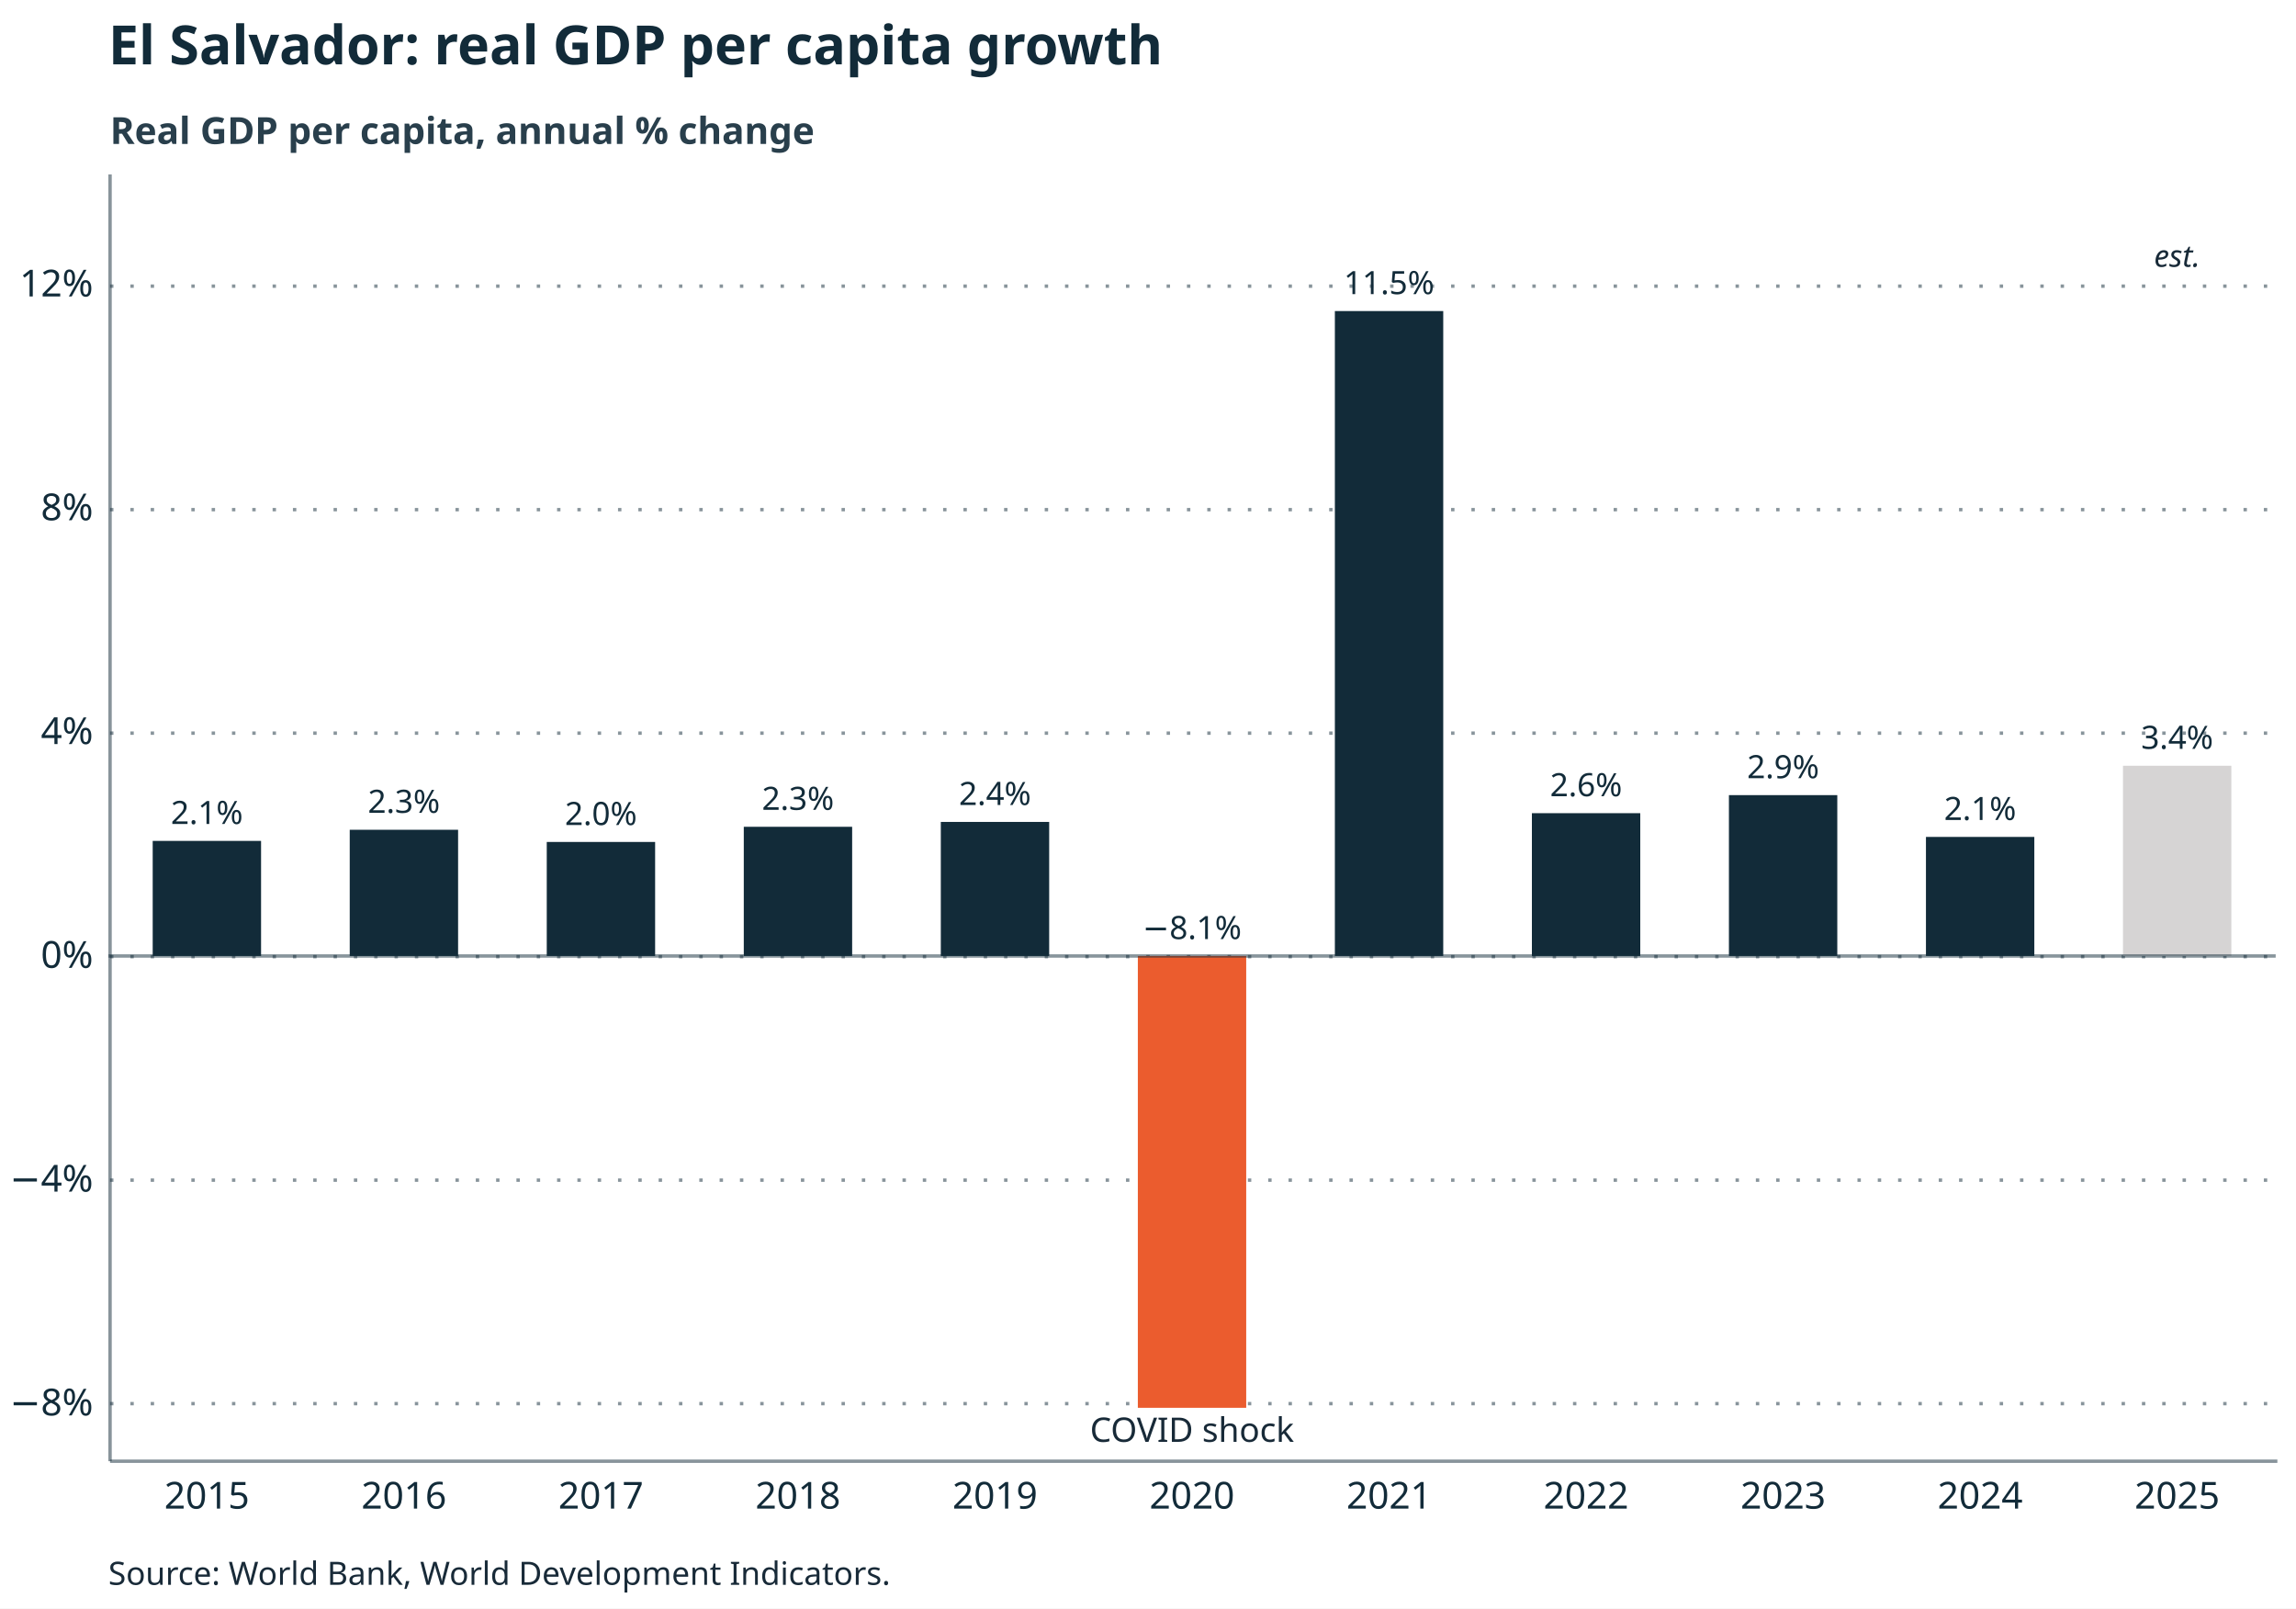
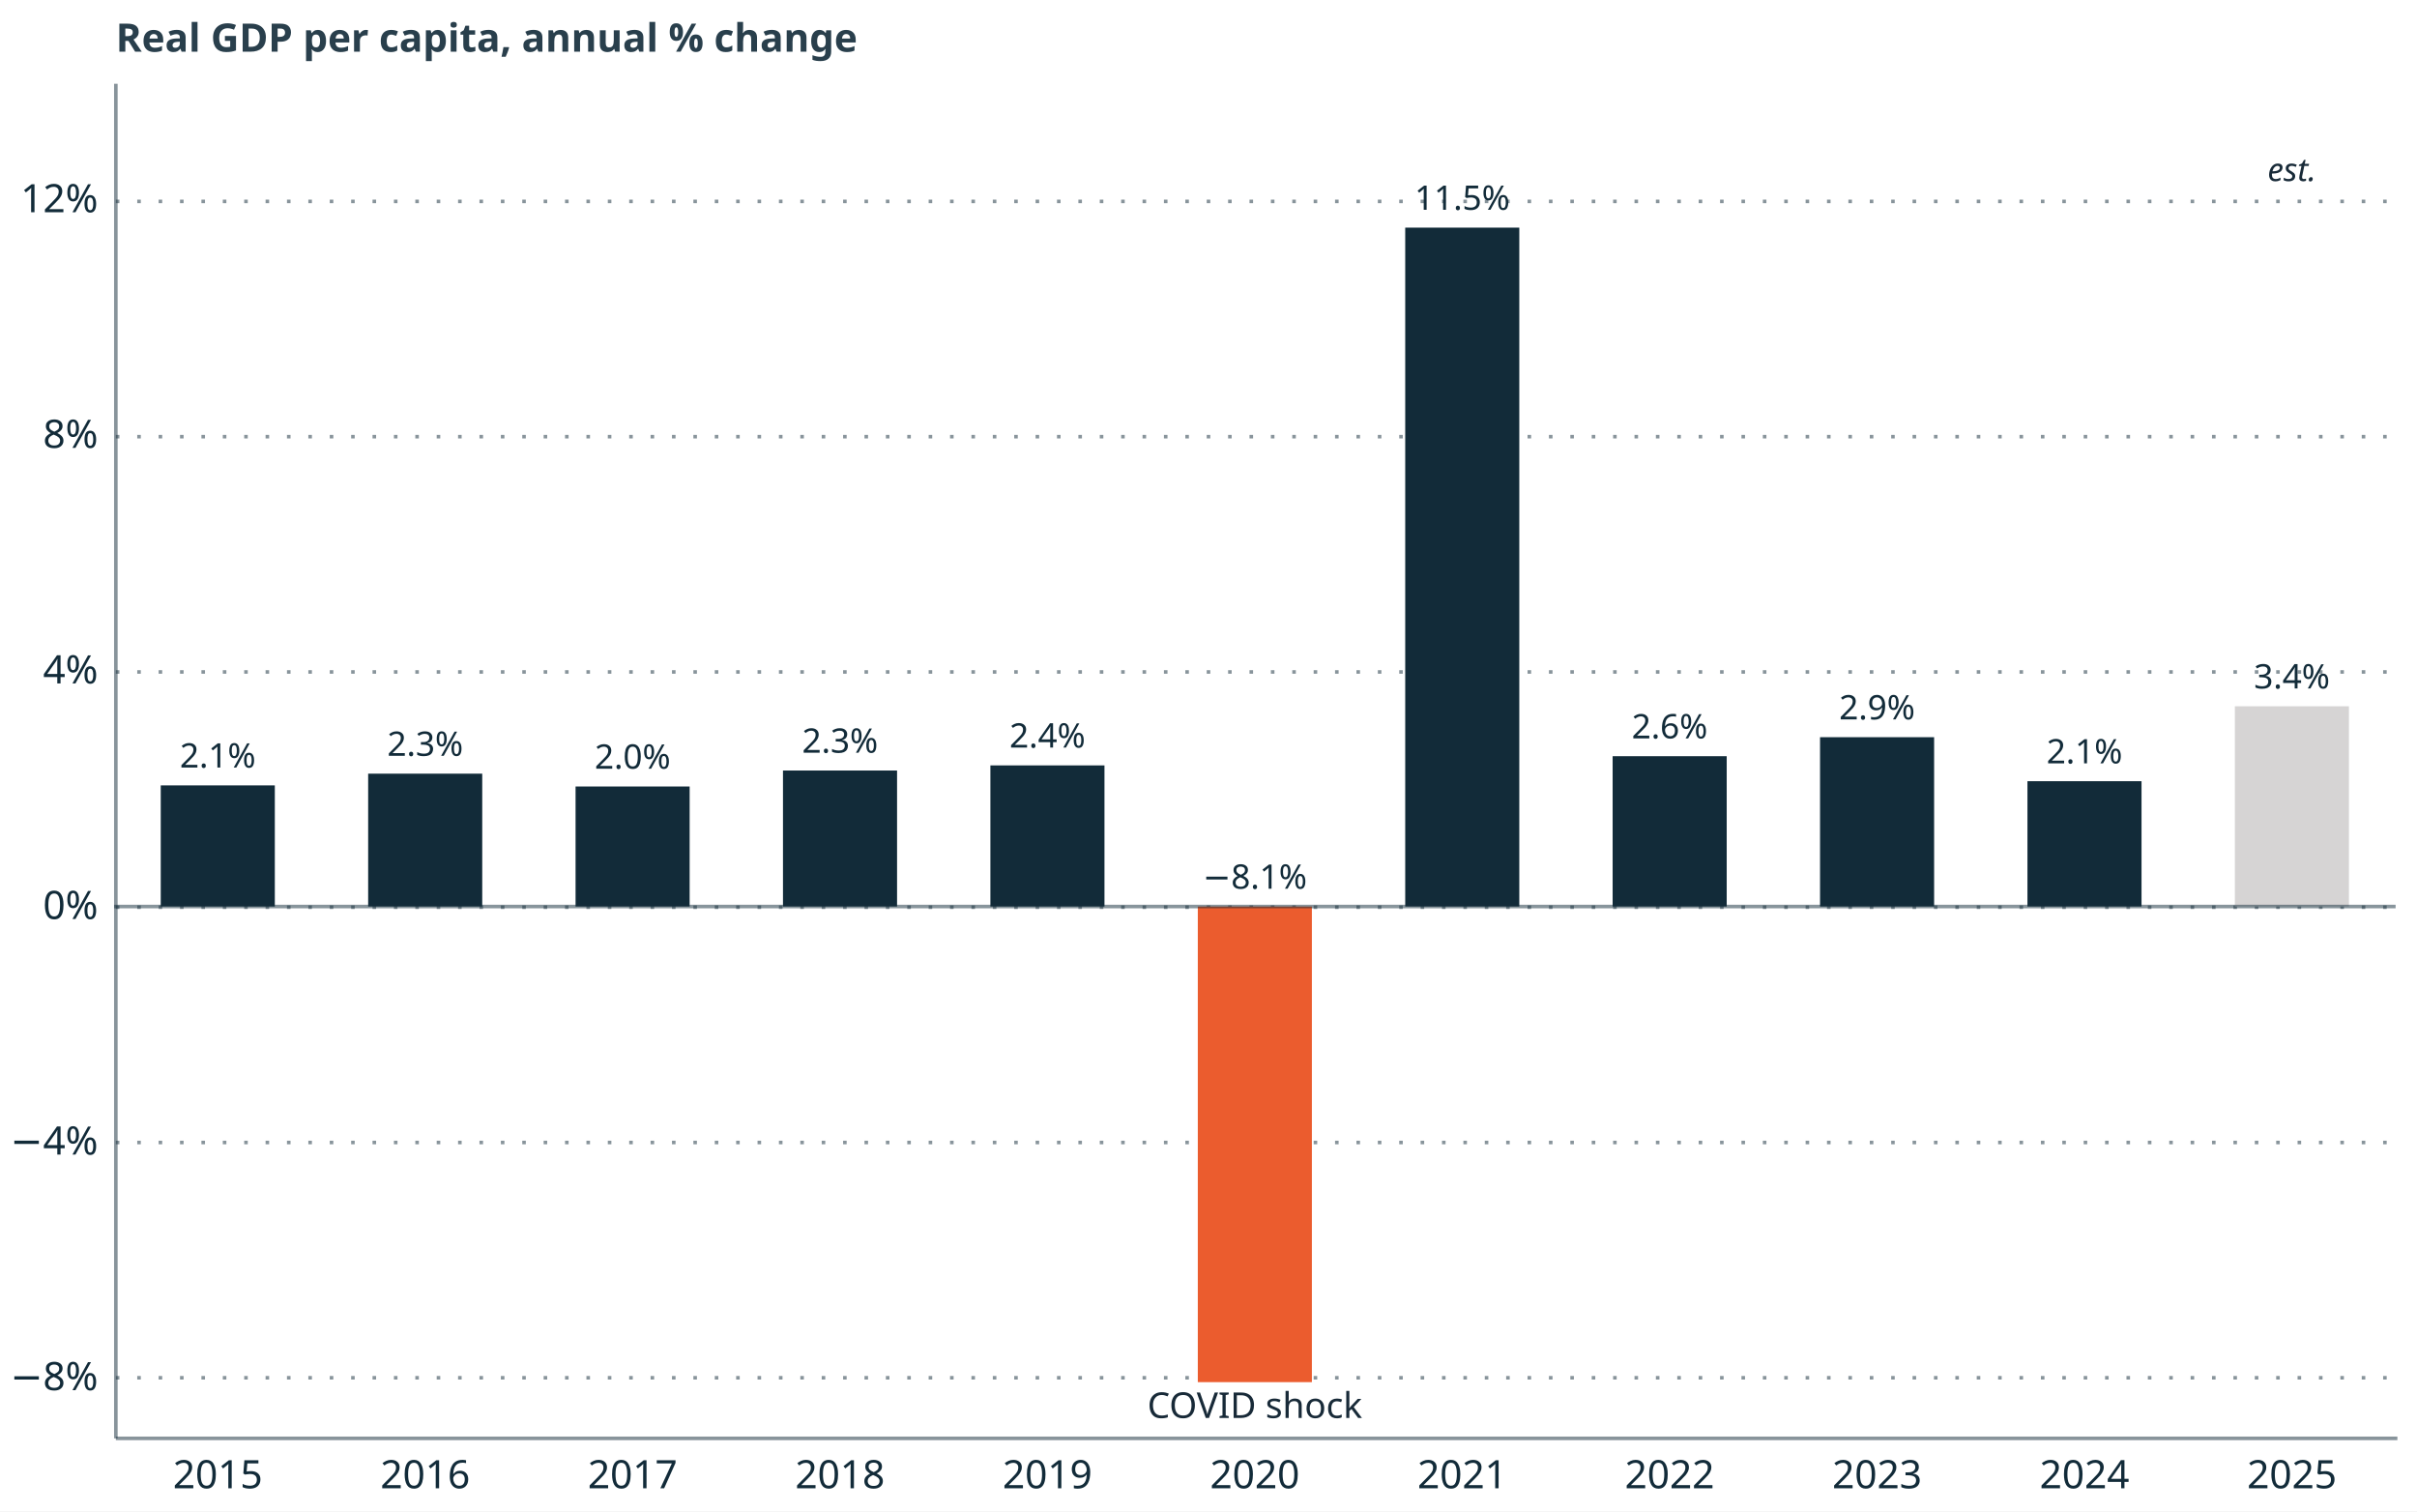
- <svg xmlns="http://www.w3.org/2000/svg" version="1.1" class="marks" width="678" height="475" viewBox="0 0 678 475">
-   <rect width="678" height="475" fill="white" />
-   <g fill="none" stroke-miterlimit="10" transform="translate(32,5)">
+ <svg xmlns="http://www.w3.org/2000/svg" version="1.1" class="marks" width="678" height="424" viewBox="0 0 678 424">
+   <rect width="678" height="424" fill="white" />
+   <g fill="none" stroke-miterlimit="10" transform="translate(32,23)">
    <g class="mark-group role-frame root" role="graphics-object" aria-roledescription="group mark container">
      <g transform="translate(0,0)">
        <path class="background" aria-hidden="true" d="M0,0h640v0h-640Z" />
        <g>
          <g class="mark-group role-scope concat_0_group" role="graphics-object" aria-roledescription="group mark container">
            <g transform="translate(0,0)">
-               <path class="background" aria-hidden="true" d="M0,0h640v22h-640Z" stroke-width="0" />
-               <g>
-                 <g class="mark-text role-mark concat_0_marks" role="graphics-object" aria-roledescription="text mark container">
-                   <text text-anchor="start" transform="translate(0,14)" font-family="Circular Std" font-size="16px" font-weight="bold" fill="#122b39">El Salvador: real GDP per capita growth</text>
-                 </g>
-               </g>
-               <path class="foreground" aria-hidden="true" d="" display="none" />
-             </g>
-           </g>
-           <g class="mark-group role-scope concat_1_group" role="graphics-object" aria-roledescription="group mark container">
-             <g transform="translate(0,46)">
              <path class="background" aria-hidden="true" d="M0,0h640v380h-640Z" stroke-width="0" />
              <g>
                <g class="mark-group role-axis" aria-hidden="true">
                  <g transform="translate(0.5,0.5)">
                    <path class="background" aria-hidden="true" d="M0,0h0v0h0Z" pointer-events="none" />
                    <g>
                      <g class="mark-rule role-axis-grid" pointer-events="none">
                        <line transform="translate(0,363)" x2="640" y2="0" stroke="#122b39" stroke-opacity="0.5" stroke-width="1" stroke-dasharray="1,5" opacity="1" />
                        <line transform="translate(0,297)" x2="640" y2="0" stroke="#122b39" stroke-opacity="0.5" stroke-width="1" stroke-dasharray="1,5" opacity="1" />
                        <line transform="translate(0,231)" x2="640" y2="0" stroke="#122b39" stroke-opacity="0.5" stroke-width="1" stroke-dasharray="1,5" opacity="1" />
                        <line transform="translate(0,165)" x2="640" y2="0" stroke="#122b39" stroke-opacity="0.5" stroke-width="1" stroke-dasharray="1,5" opacity="1" />
                        <line transform="translate(0,99)" x2="640" y2="0" stroke="#122b39" stroke-opacity="0.5" stroke-width="1" stroke-dasharray="1,5" opacity="1" />
                        <line transform="translate(0,33)" x2="640" y2="0" stroke="#122b39" stroke-opacity="0.5" stroke-width="1" stroke-dasharray="1,5" opacity="1" />
                      </g>
                    </g>
                    <path class="foreground" aria-hidden="true" d="" pointer-events="none" display="none" />
                  </g>
                </g>
                <g class="mark-group role-axis" role="graphics-symbol" aria-roledescription="axis" aria-label="X-axis for a discrete scale with 11 values: 2015, 2016, 2017, 2018, 2019, ending with 2025">
                  <g transform="translate(0.5,380.5)">
                    <path class="background" aria-hidden="true" d="M0,0h0v0h0Z" pointer-events="none" />
                    <g>
                      <g class="mark-rule role-axis-tick" pointer-events="none">
                        <line transform="translate(29,0)" x2="0" y2="0" stroke="#122b39" stroke-width="1" opacity="1" />
                        <line transform="translate(87,0)" x2="0" y2="0" stroke="#122b39" stroke-width="1" opacity="1" />
                        <line transform="translate(145,0)" x2="0" y2="0" stroke="#122b39" stroke-width="1" opacity="1" />
                        <line transform="translate(203,0)" x2="0" y2="0" stroke="#122b39" stroke-width="1" opacity="1" />
                        <line transform="translate(261,0)" x2="0" y2="0" stroke="#122b39" stroke-width="1" opacity="1" />
                        <line transform="translate(320,0)" x2="0" y2="0" stroke="#122b39" stroke-width="1" opacity="1" />
                        <line transform="translate(378,0)" x2="0" y2="0" stroke="#122b39" stroke-width="1" opacity="1" />
                        <line transform="translate(436,0)" x2="0" y2="0" stroke="#122b39" stroke-width="1" opacity="1" />
                        <line transform="translate(494,0)" x2="0" y2="0" stroke="#122b39" stroke-width="1" opacity="1" />
                        <line transform="translate(552,0)" x2="0" y2="0" stroke="#122b39" stroke-width="1" opacity="1" />
                        <line transform="translate(610,0)" x2="0" y2="0" stroke="#122b39" stroke-width="1" opacity="1" />
                      </g>
                      <g class="mark-text role-axis-label" pointer-events="none">
                        <text text-anchor="middle" transform="translate(28.59091,14)" font-family="Circular Std" font-size="11px" fill="#122b39" opacity="1">2015</text>
                        <text text-anchor="middle" transform="translate(86.77273,14)" font-family="Circular Std" font-size="11px" fill="#122b39" opacity="1">2016</text>
                        <text text-anchor="middle" transform="translate(144.9545,14)" font-family="Circular Std" font-size="11px" fill="#122b39" opacity="1">2017</text>
                        <text text-anchor="middle" transform="translate(203.1364,14)" font-family="Circular Std" font-size="11px" fill="#122b39" opacity="1">2018</text>
                        <text text-anchor="middle" transform="translate(261.3182,14)" font-family="Circular Std" font-size="11px" fill="#122b39" opacity="1">2019</text>
                        <text text-anchor="middle" transform="translate(319.5,14)" font-family="Circular Std" font-size="11px" fill="#122b39" opacity="1">2020</text>
                        <text text-anchor="middle" transform="translate(377.6818,14)" font-family="Circular Std" font-size="11px" fill="#122b39" opacity="1">2021</text>
                        <text text-anchor="middle" transform="translate(435.8636,14)" font-family="Circular Std" font-size="11px" fill="#122b39" opacity="1">2022</text>
                        <text text-anchor="middle" transform="translate(494.0455,14)" font-family="Circular Std" font-size="11px" fill="#122b39" opacity="1">2023</text>
                        <text text-anchor="middle" transform="translate(552.2273,14)" font-family="Circular Std" font-size="11px" fill="#122b39" opacity="1">2024</text>
                        <text text-anchor="middle" transform="translate(610.4091,14)" font-family="Circular Std" font-size="11px" fill="#122b39" opacity="1">2025</text>
                      </g>
                      <g class="mark-rule role-axis-domain" pointer-events="none">
                        <line transform="translate(0,0)" x2="640" y2="0" stroke="#122b39" stroke-opacity="0.5" stroke-width="1" opacity="1" />
                      </g>
                    </g>
                    <path class="foreground" aria-hidden="true" d="" pointer-events="none" display="none" />
                  </g>
                </g>
                <g class="mark-group role-axis" role="graphics-symbol" aria-roledescription="axis" aria-label="Y-axis titled 'Real GDP per capita, annual % change' for a linear scale with values from −9 to 14">
                  <g transform="translate(0.5,0.5)">
                    <path class="background" aria-hidden="true" d="M0,0h0v0h0Z" pointer-events="none" />
                    <g>
                      <g class="mark-rule role-axis-tick" pointer-events="none">
                        <line transform="translate(0,363)" x2="0" y2="0" stroke="#122b39" stroke-width="1" opacity="1" />
                        <line transform="translate(0,297)" x2="0" y2="0" stroke="#122b39" stroke-width="1" opacity="1" />
                        <line transform="translate(0,231)" x2="0" y2="0" stroke="#122b39" stroke-width="1" opacity="1" />
                        <line transform="translate(0,165)" x2="0" y2="0" stroke="#122b39" stroke-width="1" opacity="1" />
                        <line transform="translate(0,99)" x2="0" y2="0" stroke="#122b39" stroke-width="1" opacity="1" />
                        <line transform="translate(0,33)" x2="0" y2="0" stroke="#122b39" stroke-width="1" opacity="1" />
                      </g>
                      <g class="mark-text role-axis-label" pointer-events="none">
                        <text text-anchor="end" transform="translate(-5,366.4783)" font-family="Circular Std" font-size="11px" fill="#122b39" opacity="1">−8%</text>
                        <text text-anchor="end" transform="translate(-5,300.3913)" font-family="Circular Std" font-size="11px" fill="#122b39" opacity="1">−4%</text>
                        <text text-anchor="end" transform="translate(-5,234.3043)" font-family="Circular Std" font-size="11px" fill="#122b39" opacity="1">0%</text>
                        <text text-anchor="end" transform="translate(-5,168.2174)" font-family="Circular Std" font-size="11px" fill="#122b39" opacity="1">4%</text>
                        <text text-anchor="end" transform="translate(-5,102.1304)" font-family="Circular Std" font-size="11px" fill="#122b39" opacity="1">8%</text>
                        <text text-anchor="end" transform="translate(-5,36.04348)" font-family="Circular Std" font-size="11px" fill="#122b39" opacity="1">12%</text>
                      </g>
                      <g class="mark-rule role-axis-domain" pointer-events="none">
                        <line transform="translate(0,380)" x2="0" y2="-380" stroke="#122b39" stroke-opacity="0.5" stroke-width="1" opacity="1" />
                      </g>
                      <g class="mark-text role-axis-title" pointer-events="none">
                        <text text-anchor="start" transform="translate(0,-9)" font-family="Circular Std" font-size="11px" font-weight="bold" fill="#122b39" fill-opacity="0.9" opacity="1">Real GDP per capita, annual % change</text>
                      </g>
                    </g>
                    <path class="foreground" aria-hidden="true" d="" pointer-events="none" display="none" />
                  </g>
                </g>
-                 <g class="mark-rect role-mark concat_1_layer_0_marks" role="graphics-object" aria-roledescription="rect mark container">
+                 <g class="mark-rect role-mark concat_0_layer_0_marks" role="graphics-object" aria-roledescription="rect mark container">
                  <path aria-label="year: 2015; growth: 2.05686593954; highlight: normal" role="graphics-symbol" aria-roledescription="bar" d="M13.091,197.321h32v33.983h-32Z" fill="#122b39" />
                  <path aria-label="year: 2016; growth: 2.25589267443; highlight: normal" role="graphics-symbol" aria-roledescription="bar" d="M71.273,194.033h32v37.271h-32Z" fill="#122b39" />
                  <path aria-label="year: 2017; growth: 2.03808950553; highlight: normal" role="graphics-symbol" aria-roledescription="bar" d="M129.455,197.632h32v33.673h-32Z" fill="#122b39" />
                  <path aria-label="year: 2018; growth: 2.30913946287; highlight: normal" role="graphics-symbol" aria-roledescription="bar" d="M187.636,193.153h32v38.151h-32Z" fill="#122b39" />
                  <path aria-label="year: 2019; growth: 2.39613321946; highlight: normal" role="graphics-symbol" aria-roledescription="bar" d="M245.818,191.716h32v39.588h-32Z" fill="#122b39" />
                  <path aria-label="year: 2020; growth: −8.07562588564; highlight: covid" role="graphics-symbol" aria-roledescription="bar" d="M304,231.304h32v133.423h-32Z" fill="#eb5c2e" />
                  <path aria-label="year: 2021; growth: 11.5271594107; highlight: normal" role="graphics-symbol" aria-roledescription="bar" d="M362.182,40.856h32v190.449h-32Z" fill="#122b39" />
                  <path aria-label="year: 2022; growth: 2.55236385314; highlight: normal" role="graphics-symbol" aria-roledescription="bar" d="M420.364,189.135h32v42.169h-32Z" fill="#122b39" />
                  <path aria-label="year: 2023; growth: 2.87505531109; highlight: normal" role="graphics-symbol" aria-roledescription="bar" d="M478.545,183.803h32v47.501h-32Z" fill="#122b39" />
                  <path aria-label="year: 2024; growth: 2.12804375011; highlight: normal" role="graphics-symbol" aria-roledescription="bar" d="M536.727,196.145h32v35.159h-32Z" fill="#122b39" />
                  <path aria-label="year: 2025; growth: 3.4; highlight: estimate" role="graphics-symbol" aria-roledescription="bar" d="M594.909,175.13h32v56.174h-32Z" fill="#d6d4d4" />
                </g>
-                 <g class="mark-rule role-mark concat_1_layer_1_marks" role="graphics-object" aria-roledescription="rule mark container">
+                 <g class="mark-rule role-mark concat_0_layer_1_marks" role="graphics-object" aria-roledescription="rule mark container">
                  <line aria-label="y: 0" role="graphics-symbol" aria-roledescription="rule mark" transform="translate(640,231.3043)" x2="-640" y2="0" stroke="#122b39" stroke-width="1" opacity="0.5" />
                </g>
-                 <g class="mark-text role-mark concat_1_layer_2_marks" role="graphics-object" aria-roledescription="text mark container">
+                 <g class="mark-text role-mark concat_0_layer_2_marks" role="graphics-object" aria-roledescription="text mark container">
                  <text aria-label="year: 2015; ypos: 2.05686593954; label: 2.1%" role="graphics-symbol" aria-roledescription="text mark" text-anchor="middle" transform="translate(29.09091,192.3213)" font-family="Circular Std" font-size="9.5px" fill="#122b39">2.1%</text>
                  <text aria-label="year: 2016; ypos: 2.25589267443; label: 2.3%" role="graphics-symbol" aria-roledescription="text mark" text-anchor="middle" transform="translate(87.27273,189.0331)" font-family="Circular Std" font-size="9.5px" fill="#122b39">2.3%</text>
                  <text aria-label="year: 2017; ypos: 2.03808950553; label: 2.0%" role="graphics-symbol" aria-roledescription="text mark" text-anchor="middle" transform="translate(145.4545,192.6316)" font-family="Circular Std" font-size="9.5px" fill="#122b39">2.0%</text>
                  <text aria-label="year: 2018; ypos: 2.30913946287; label: 2.3%" role="graphics-symbol" aria-roledescription="text mark" text-anchor="middle" transform="translate(203.6364,188.1533)" font-family="Circular Std" font-size="9.5px" fill="#122b39">2.3%</text>
                  <text aria-label="year: 2019; ypos: 2.39613321946; label: 2.4%" role="graphics-symbol" aria-roledescription="text mark" text-anchor="middle" transform="translate(261.8182,186.7161)" font-family="Circular Std" font-size="9.5px" fill="#122b39">2.4%</text>
                  <text aria-label="year: 2020; ypos: 0; label: −8.1%" role="graphics-symbol" aria-roledescription="text mark" text-anchor="middle" transform="translate(320,226.3043)" font-family="Circular Std" font-size="9.5px" fill="#122b39">−8.1%</text>
                  <text aria-label="year: 2021; ypos: 11.5271594107; label: 11.5%" role="graphics-symbol" aria-roledescription="text mark" text-anchor="middle" transform="translate(378.1818,35.85563)" font-family="Circular Std" font-size="9.5px" fill="#122b39">11.5%</text>
                  <text aria-label="year: 2022; ypos: 2.55236385314; label: 2.6%" role="graphics-symbol" aria-roledescription="text mark" text-anchor="middle" transform="translate(436.3636,184.1349)" font-family="Circular Std" font-size="9.5px" fill="#122b39">2.6%</text>
                  <text aria-label="year: 2023; ypos: 2.87505531109; label: 2.9%" role="graphics-symbol" aria-roledescription="text mark" text-anchor="middle" transform="translate(494.5455,178.8034)" font-family="Circular Std" font-size="9.5px" fill="#122b39">2.9%</text>
                  <text aria-label="year: 2024; ypos: 2.12804375011; label: 2.1%" role="graphics-symbol" aria-roledescription="text mark" text-anchor="middle" transform="translate(552.7273,191.1454)" font-family="Circular Std" font-size="9.5px" fill="#122b39">2.1%</text>
                  <text aria-label="year: 2025; ypos: 3.4; label: 3.4%" role="graphics-symbol" aria-roledescription="text mark" text-anchor="middle" transform="translate(610.9091,170.1304)" font-family="Circular Std" font-size="9.5px" fill="#122b39">3.4%</text>
                </g>
-                 <g class="mark-text role-mark concat_1_layer_3_marks" role="graphics-object" aria-roledescription="text mark container">
+                 <g class="mark-text role-mark concat_0_layer_3_marks" role="graphics-object" aria-roledescription="text mark container">
                  <text aria-label="year: 2020; y: −8.2; label: COVID shock" role="graphics-symbol" aria-roledescription="text mark" text-anchor="middle" transform="translate(320,374.7826)" font-family="Circular Std" font-size="10px" fill="rgba(24, 42, 56)">COVID shock</text>
                </g>
-                 <g class="mark-text role-mark concat_1_layer_4_marks" role="graphics-object" aria-roledescription="text mark container">
+                 <g class="mark-text role-mark concat_0_layer_4_marks" role="graphics-object" aria-roledescription="text mark container">
                  <text aria-label="year: 2025; y: 12.5; label: est." role="graphics-symbol" aria-roledescription="text mark" text-anchor="middle" transform="translate(610.9091,27.78261)" font-family="Circular Std" font-size="9px" font-style="italic" fill="rgba(24, 42, 56)">est.</text>
-                 </g>
-               </g>
-               <path class="foreground" aria-hidden="true" d="" display="none" />
-             </g>
-           </g>
-           <g class="mark-group role-scope concat_2_group" role="graphics-object" aria-roledescription="group mark container">
-             <g transform="translate(0,448)">
-               <path class="background" aria-hidden="true" d="M0,0h640v14h-640Z" stroke-width="0" />
-               <g>
-                 <g class="mark-text role-mark concat_2_marks" role="graphics-object" aria-roledescription="text mark container">
-                   <text text-anchor="start" transform="translate(0,15)" font-family="Circular Std" font-size="9.5px" fill="rgba(24, 42, 56)">Source: World Bank, World Development Indicators.</text>
                </g>
              </g>
              <path class="foreground" aria-hidden="true" d="" display="none" />
            </g>
          </g>
        </g>
        <path class="foreground" aria-hidden="true" d="" display="none" />
      </g>
    </g>
  </g>
</svg>
